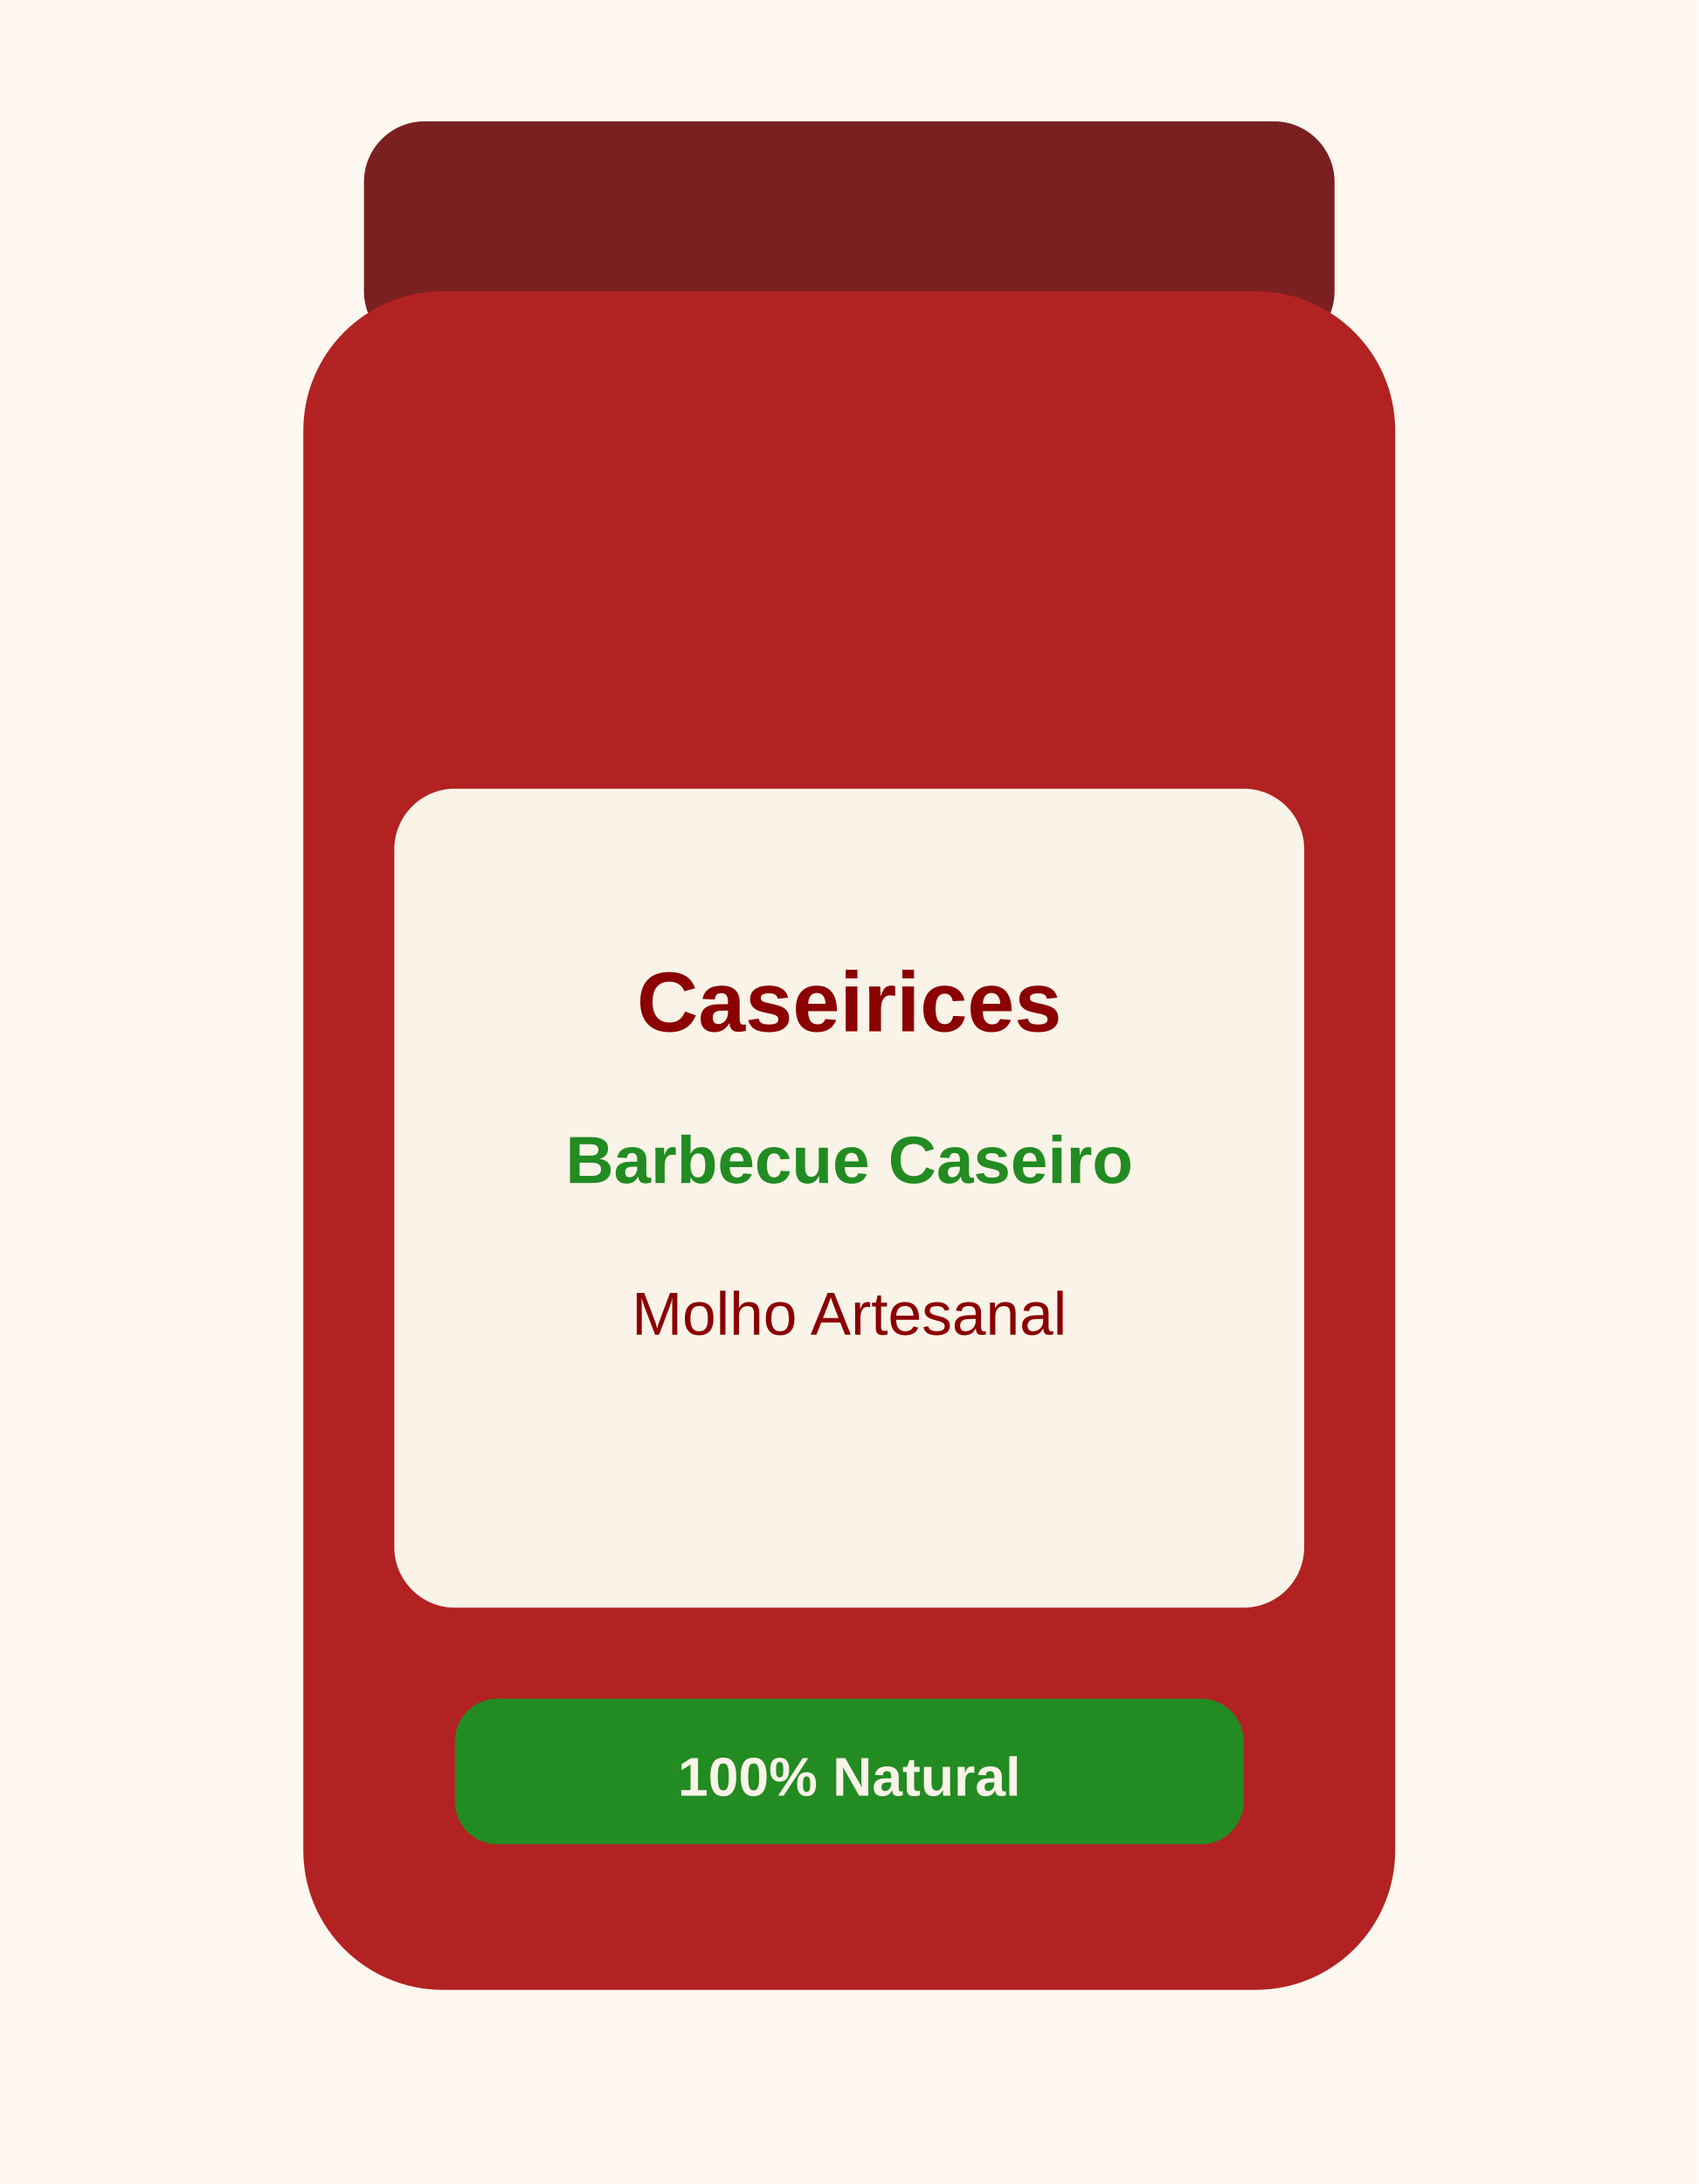
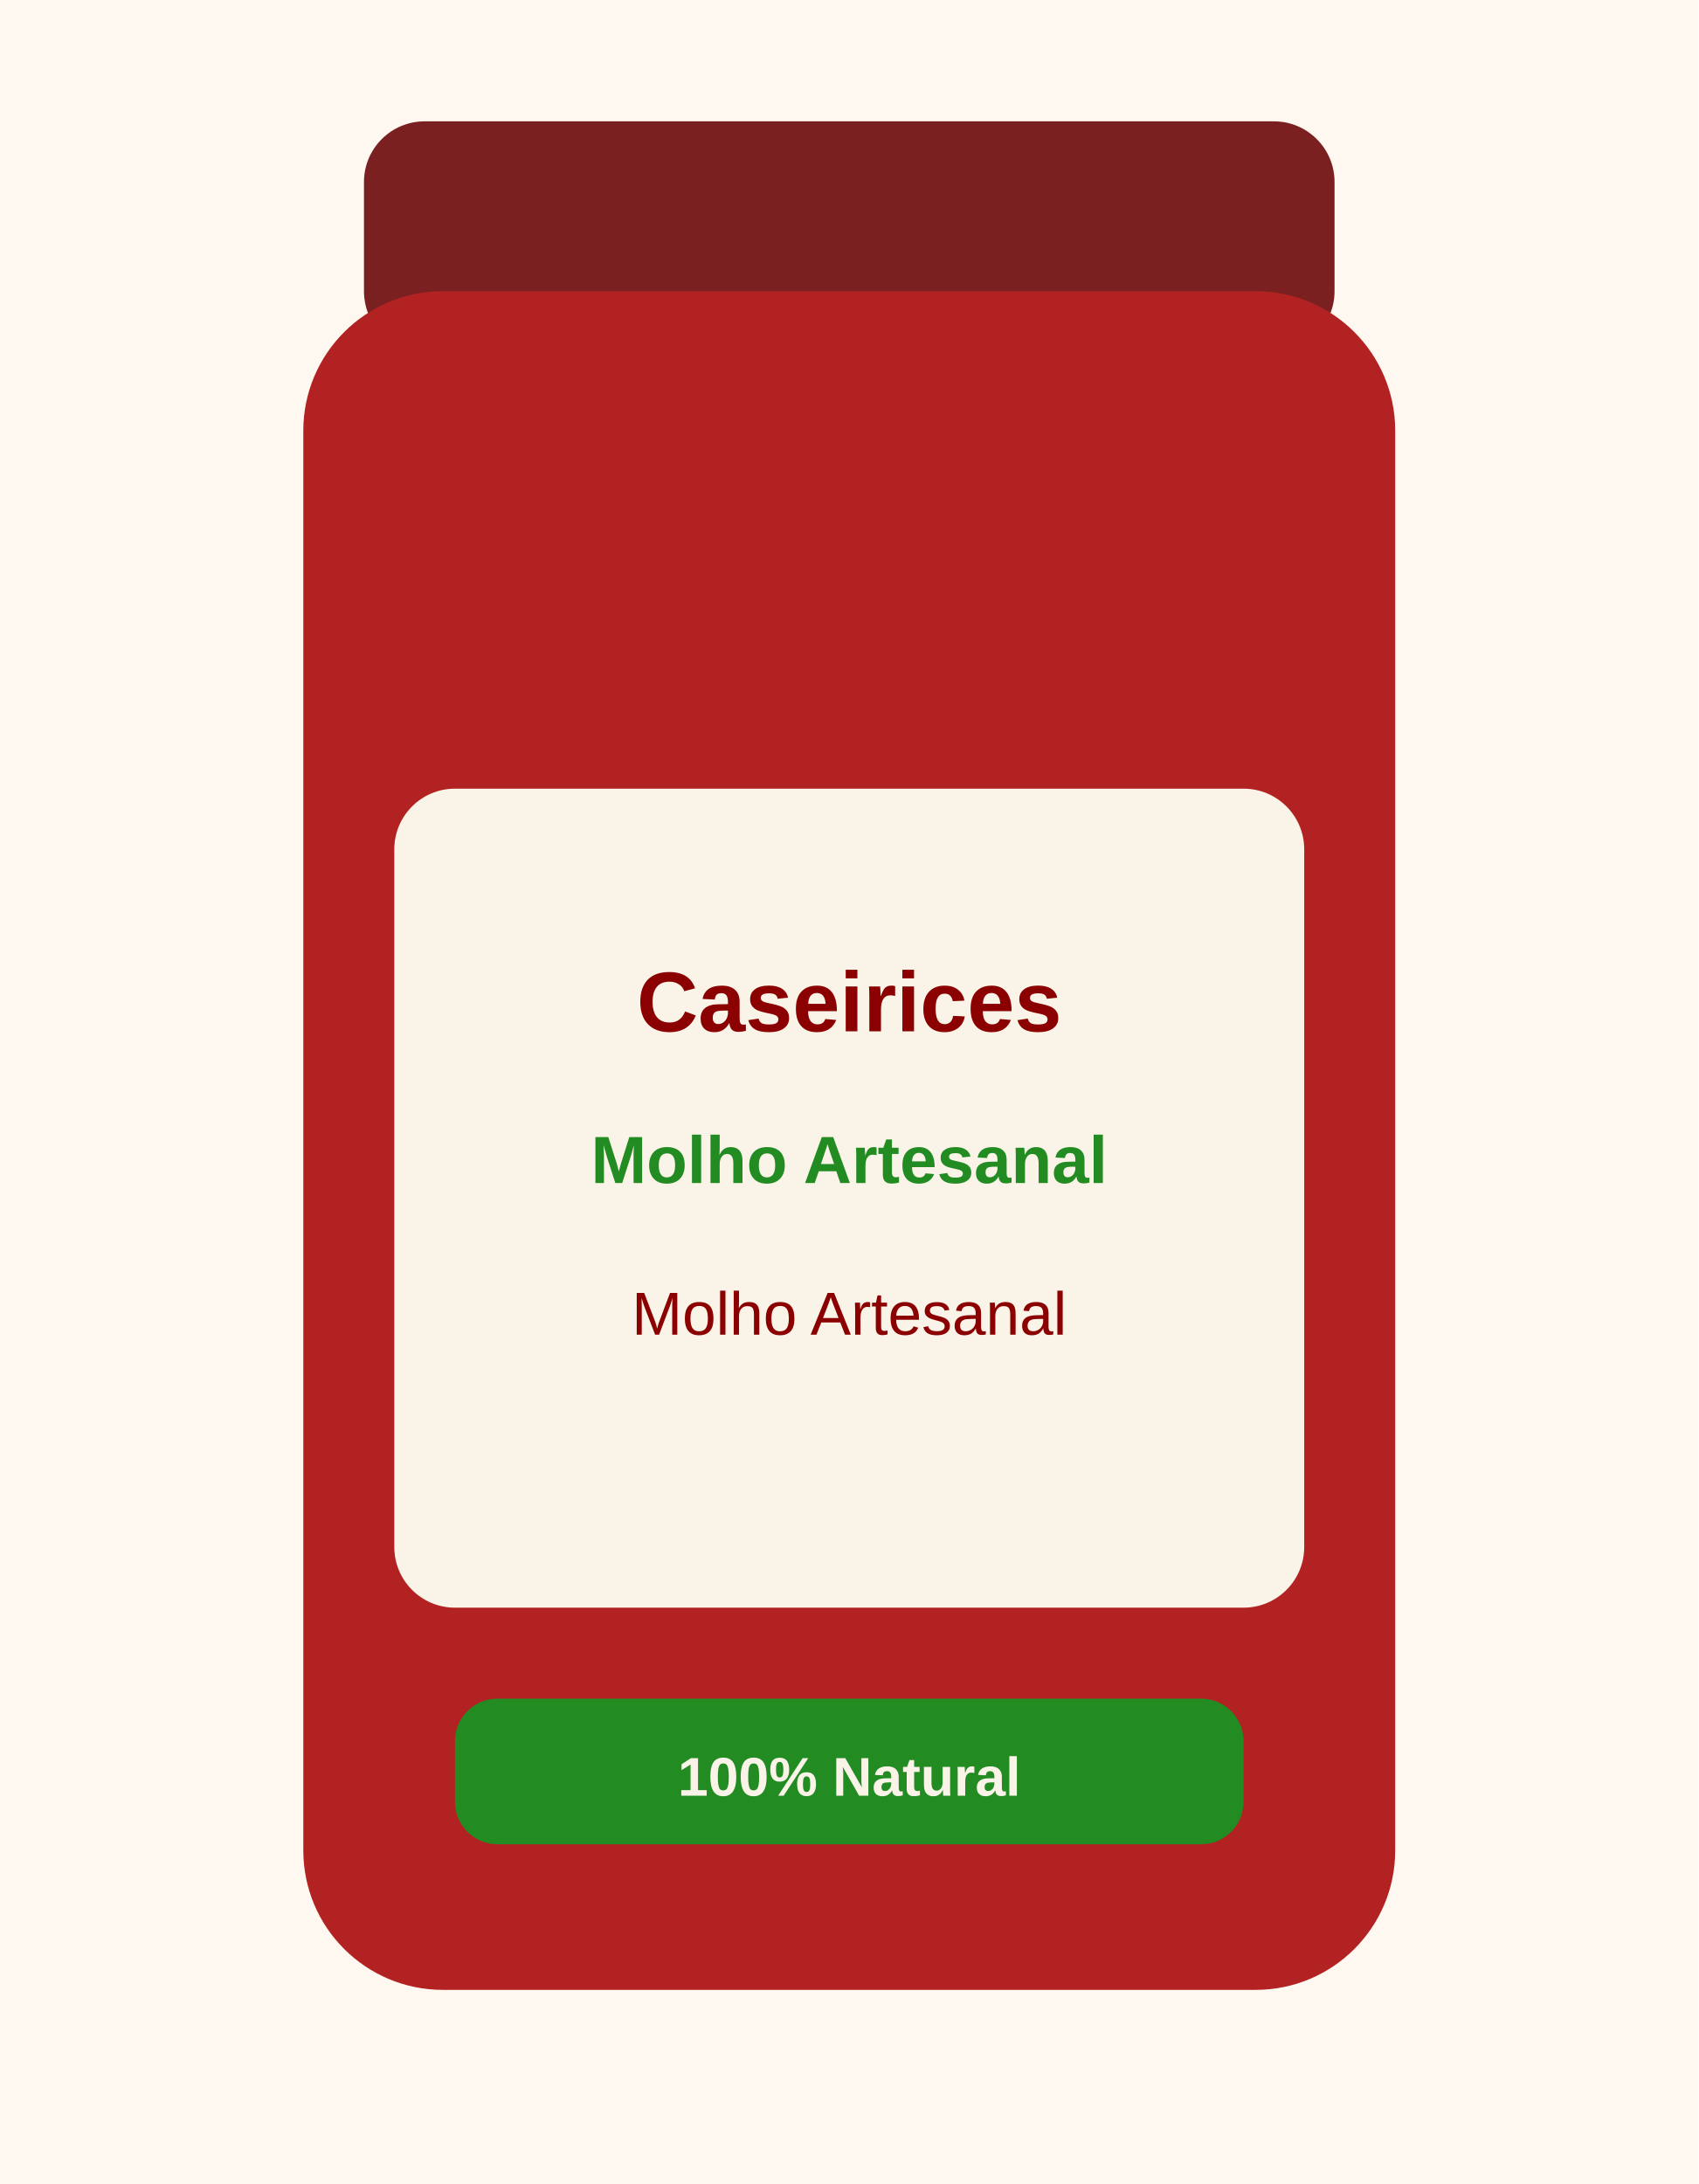
<svg xmlns="http://www.w3.org/2000/svg" viewBox="0 0 560 720" fill="none">
  <rect width="560" height="720" fill="#FFF8F0" />
  <rect x="120" y="40" width="320" height="76" rx="20" fill="#7a2020" />
  <rect x="100" y="96" width="360" height="560" rx="46" fill="#B22222" />
  <rect x="130" y="260" width="300" height="270" rx="20" fill="#FAF4E8" />
  <text x="280" y="340" font-family="Arial" font-size="28" fill="#8B0000" text-anchor="middle" font-weight="700">Caseirices</text>
-   <text x="280" y="390" font-family="Arial" font-size="22" fill="#228B22" text-anchor="middle" font-weight="600">Barbecue Caseiro</text>
+   <text x="280" y="390" font-family="Arial" font-size="22" fill="#228B22" text-anchor="middle" font-weight="600">Molho Artesanal</text>
  <text x="280" y="440" font-family="Arial" font-size="20" fill="#8B0000" text-anchor="middle">Molho Artesanal</text>
  <rect x="150" y="560" width="260" height="48" rx="14" fill="#228B22" />
  <text x="280" y="592" font-family="Arial" font-size="18" fill="#FAF4E8" text-anchor="middle" font-weight="700">100% Natural</text>
</svg>
